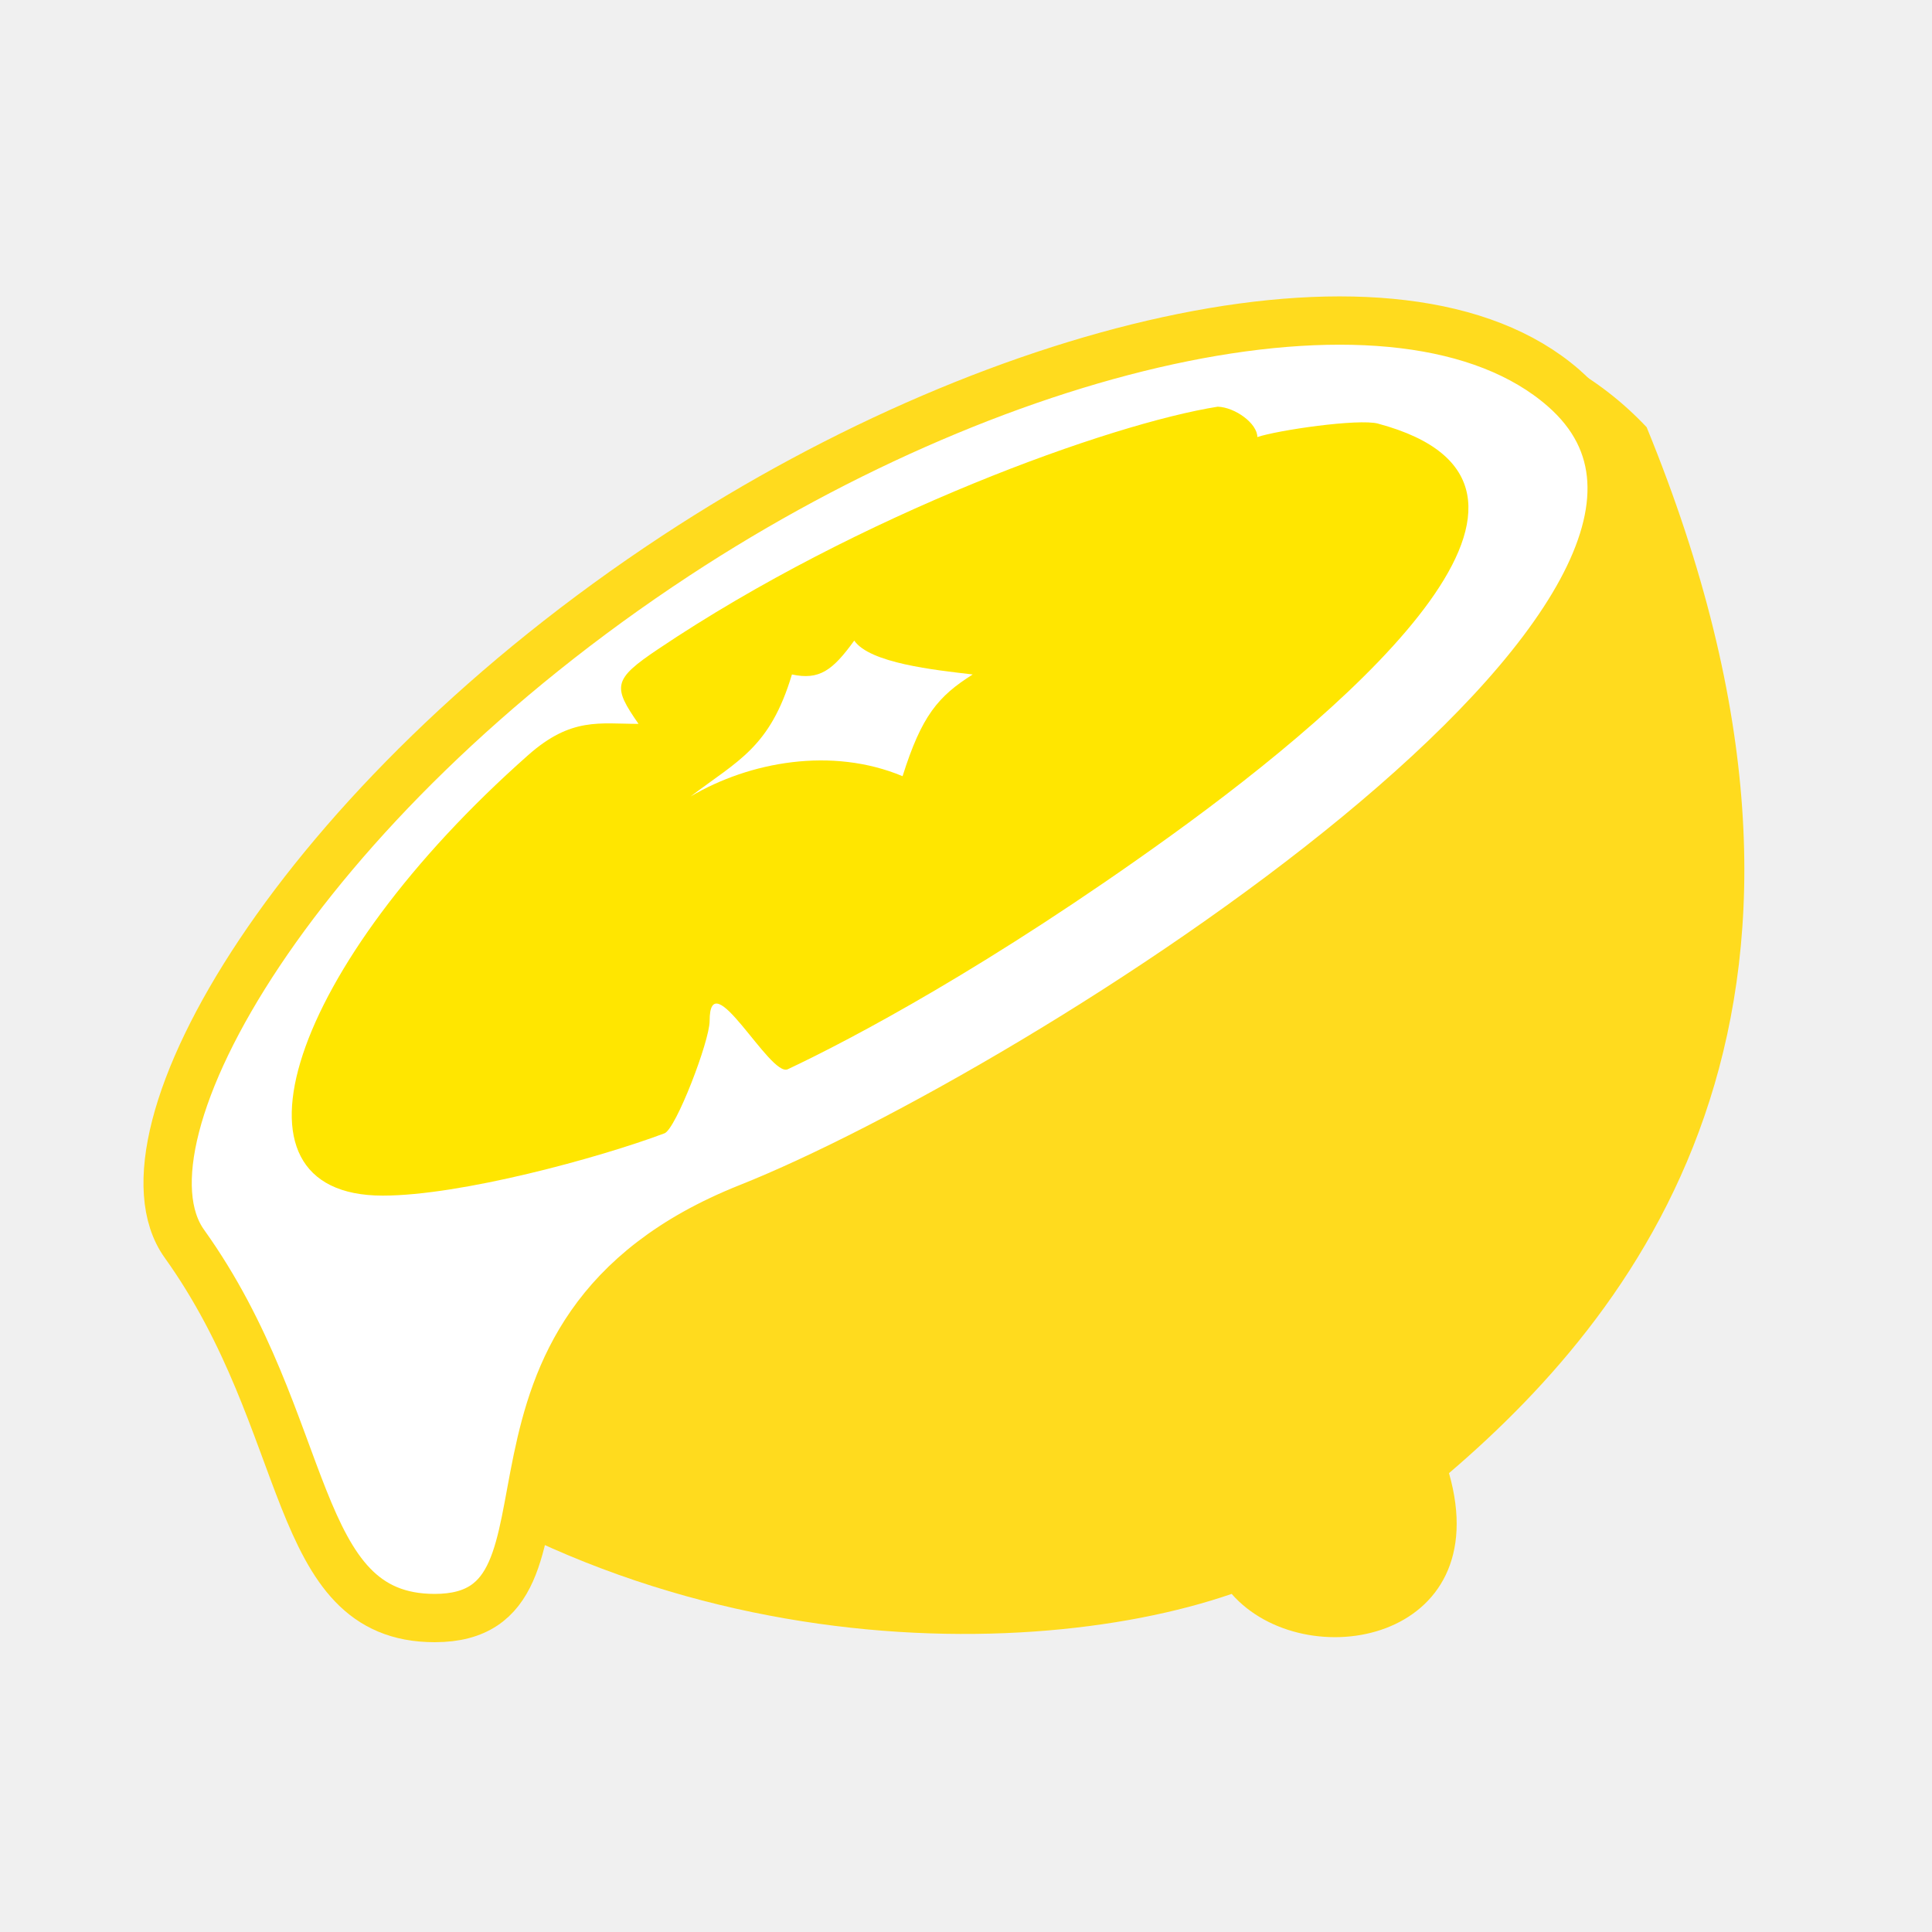
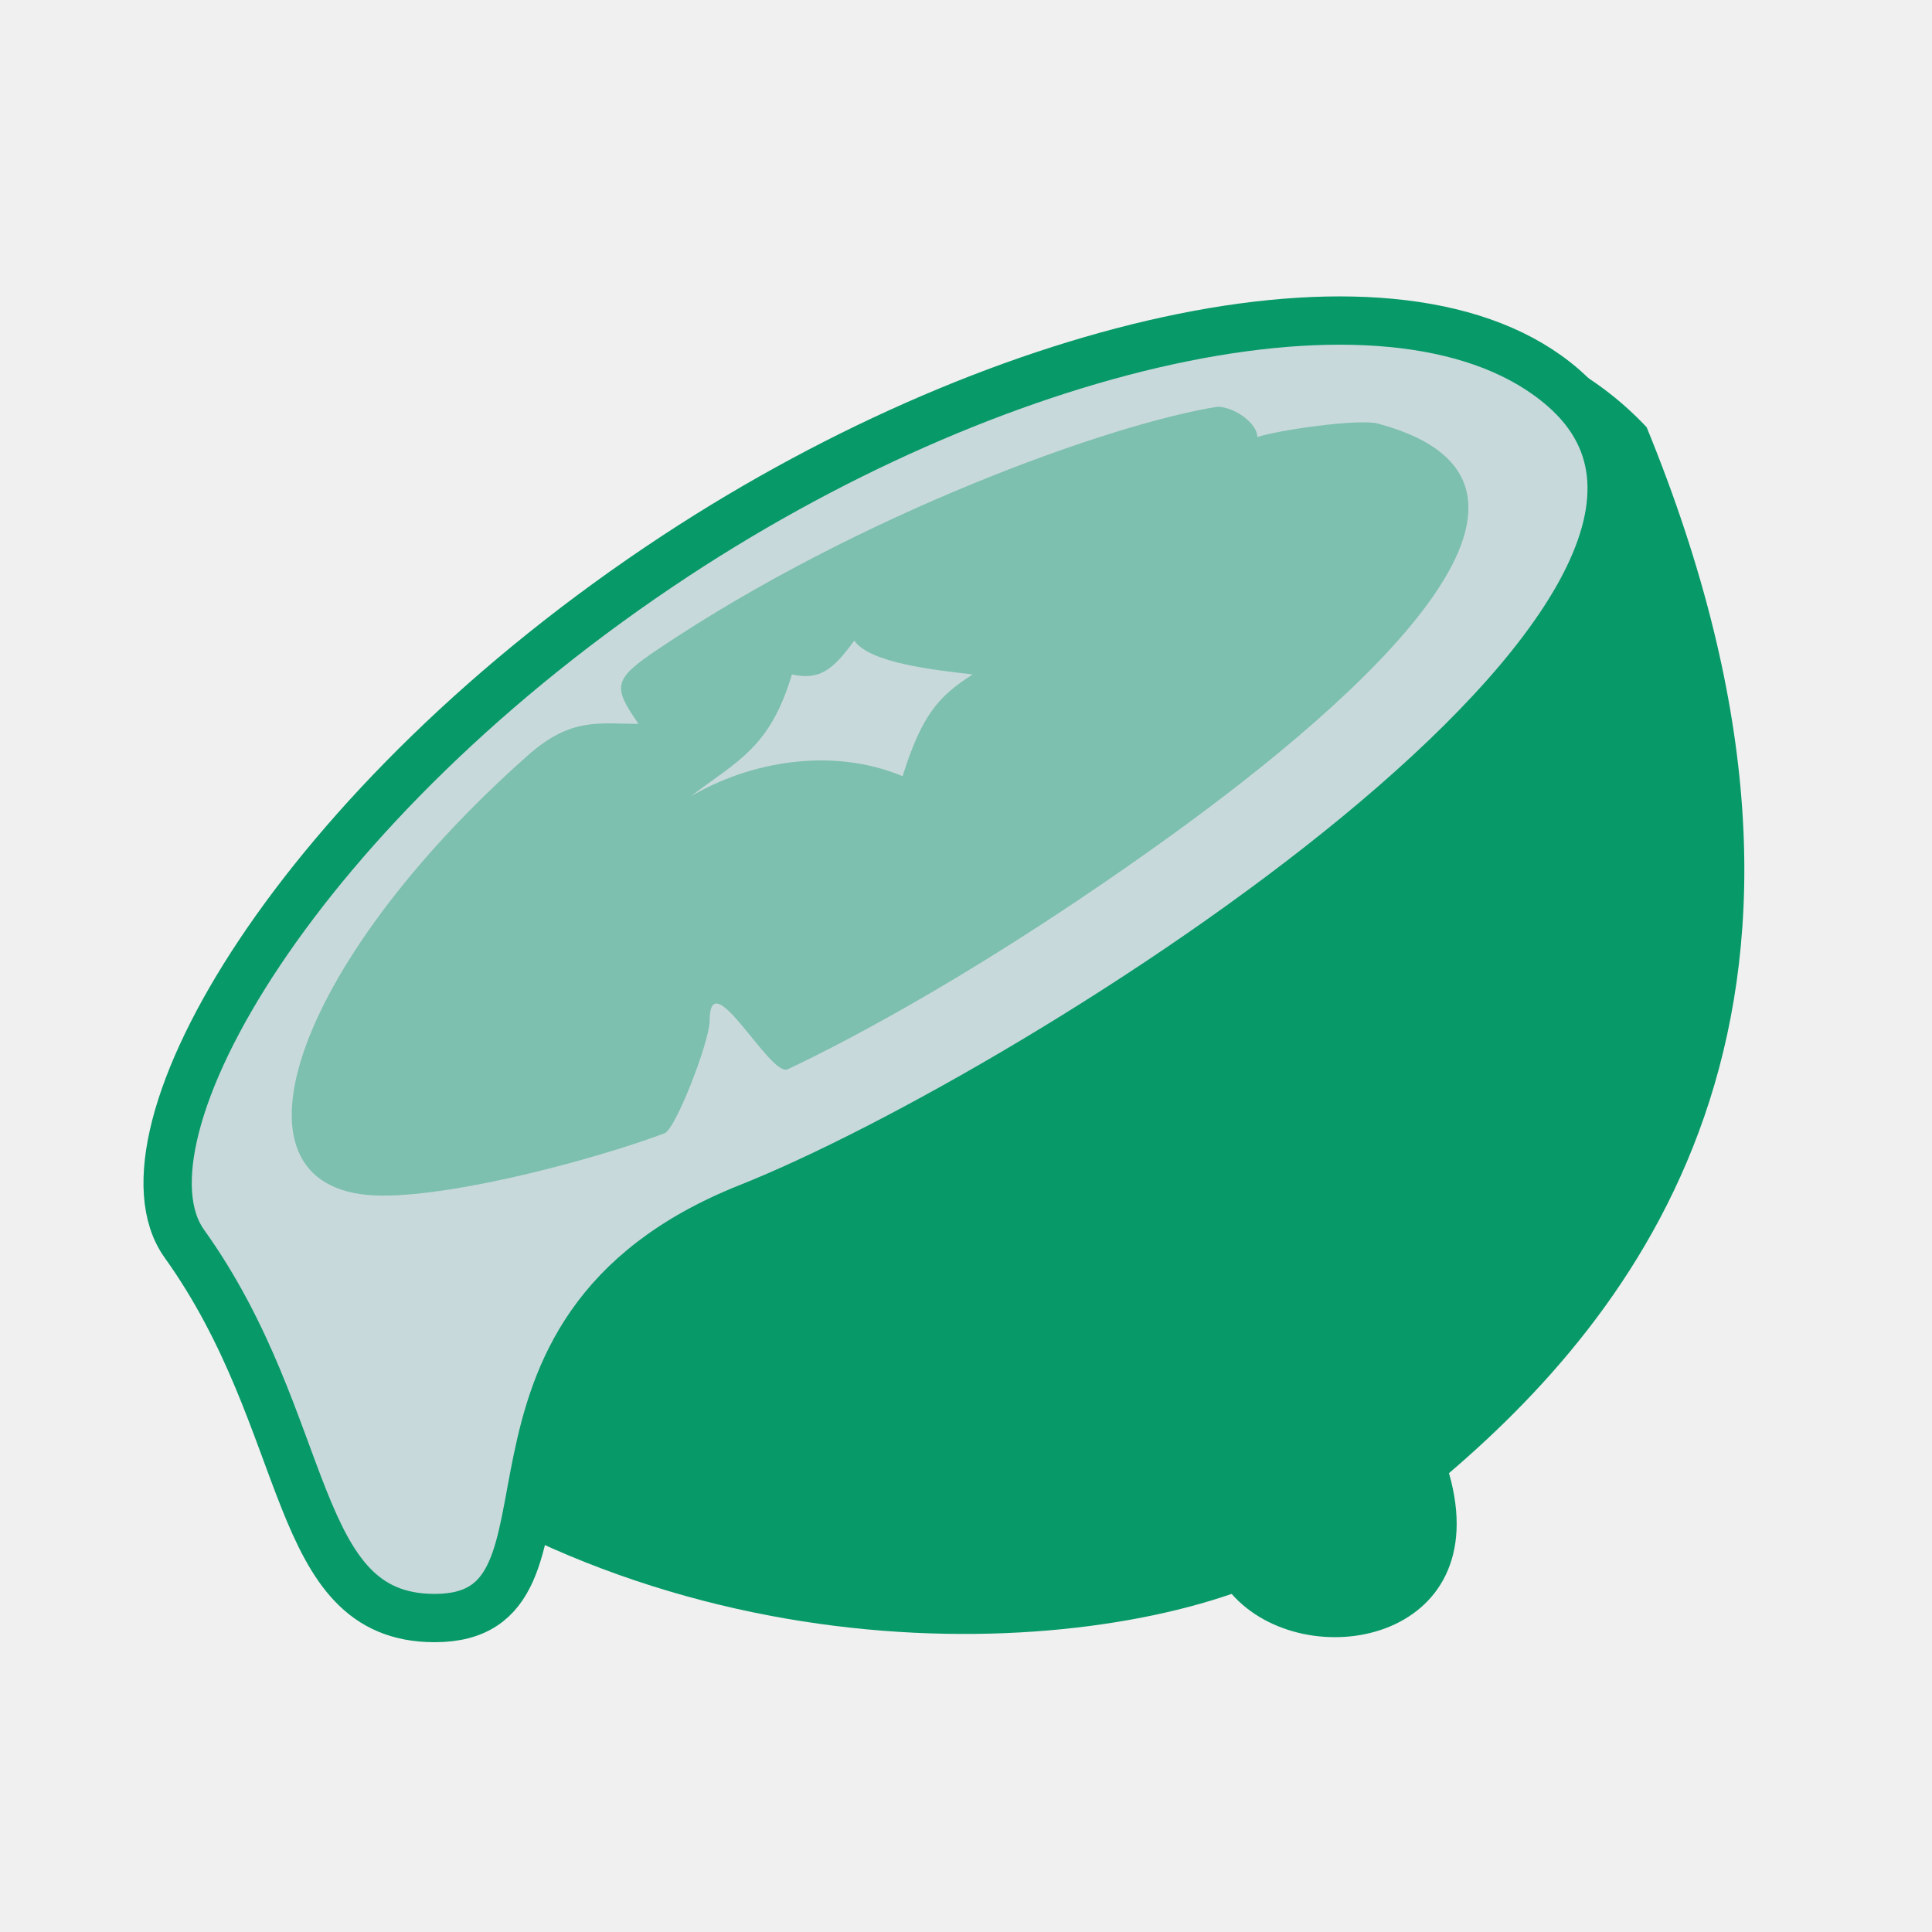
<svg xmlns="http://www.w3.org/2000/svg" width="40" height="40" fill="none">
-   <path d="M34.092 8.845C38.929 20.652 34.092 27 30 30.5c1 3.5-2.986 4.222-4.5 2.5-4.457 1.537-13.512 1.487-20-5C2 24.5 4.73 16.714 14 11.5c8-4.5 16-7 20.092-2.655Z" fill="#FFDB1E" />
-   <path d="M14 11.5c6.848-4.497 15.025-6.38 18.368-3.47C37.5 12.5 21.5 22.612 15.5 25c-6.5 2.587-3 8.5-6.5 8.5-3 0-2.5-4-5.183-7.75C2.232 23.535 6.16 16.648 14 11.5Z" fill="#fff" stroke="#FFDB1E" />
-   <path d="M28.535 8.772c4.645 1.25-.365 5.695-4.303 8.536-3.732 2.692-6.606 4.21-7.923 4.83-.366.173-1.617-2.252-1.617-1 0 .417-.7 2.238-.934 2.326-1.365.512-4.223 1.29-5.835 1.29-3.491 0-1.923-4.754 3.014-9.122.892-.789 1.478-.645 2.283-.645-.537-.773-.534-.917.403-1.546C17.79 10.64 23 8.77 25.212 8.42c.366.014.82.35.82.629.41-.14 2.095-.388 2.503-.278Z" fill="#FFE600" />
-   <path d="M14.297 16.49c.985-.747 1.644-1.01 2.099-2.526.566.121.841-.08 1.29-.701.324.466 1.657.608 2.453.701-.715.451-1.057.852-1.452 2.106-1.464-.611-3.167-.302-4.39.42Z" fill="#fff" />
+   <path d="M34.092 8.845C38.929 20.652 34.092 27 30 30.5c1 3.5-2.986 4.222-4.5 2.5-4.457 1.537-13.512 1.487-20-5C2 24.5 4.73 16.714 14 11.5c8-4.5 16-7 20.092-2.655Z" fill="#089969" />
+   <path d="M14 11.5c6.848-4.497 15.025-6.38 18.368-3.47C37.5 12.5 21.5 22.612 15.5 25c-6.5 2.587-3 8.5-6.5 8.5-3 0-2.5-4-5.183-7.75C2.232 23.535 6.16 16.648 14 11.5Z" fill="#c8d9db" stroke="#089969" />
+   <path d="M28.535 8.772c4.645 1.25-.365 5.695-4.303 8.536-3.732 2.692-6.606 4.21-7.923 4.83-.366.173-1.617-2.252-1.617-1 0 .417-.7 2.238-.934 2.326-1.365.512-4.223 1.29-5.835 1.29-3.491 0-1.923-4.754 3.014-9.122.892-.789 1.478-.645 2.283-.645-.537-.773-.534-.917.403-1.546C17.79 10.64 23 8.77 25.212 8.42c.366.014.82.35.82.629.41-.14 2.095-.388 2.503-.278Z" fill="#7dc0af" />
+   <path d="M14.297 16.49c.985-.747 1.644-1.01 2.099-2.526.566.121.841-.08 1.29-.701.324.466 1.657.608 2.453.701-.715.451-1.057.852-1.452 2.106-1.464-.611-3.167-.302-4.39.42Z" fill="#c8d9db" />
</svg>
